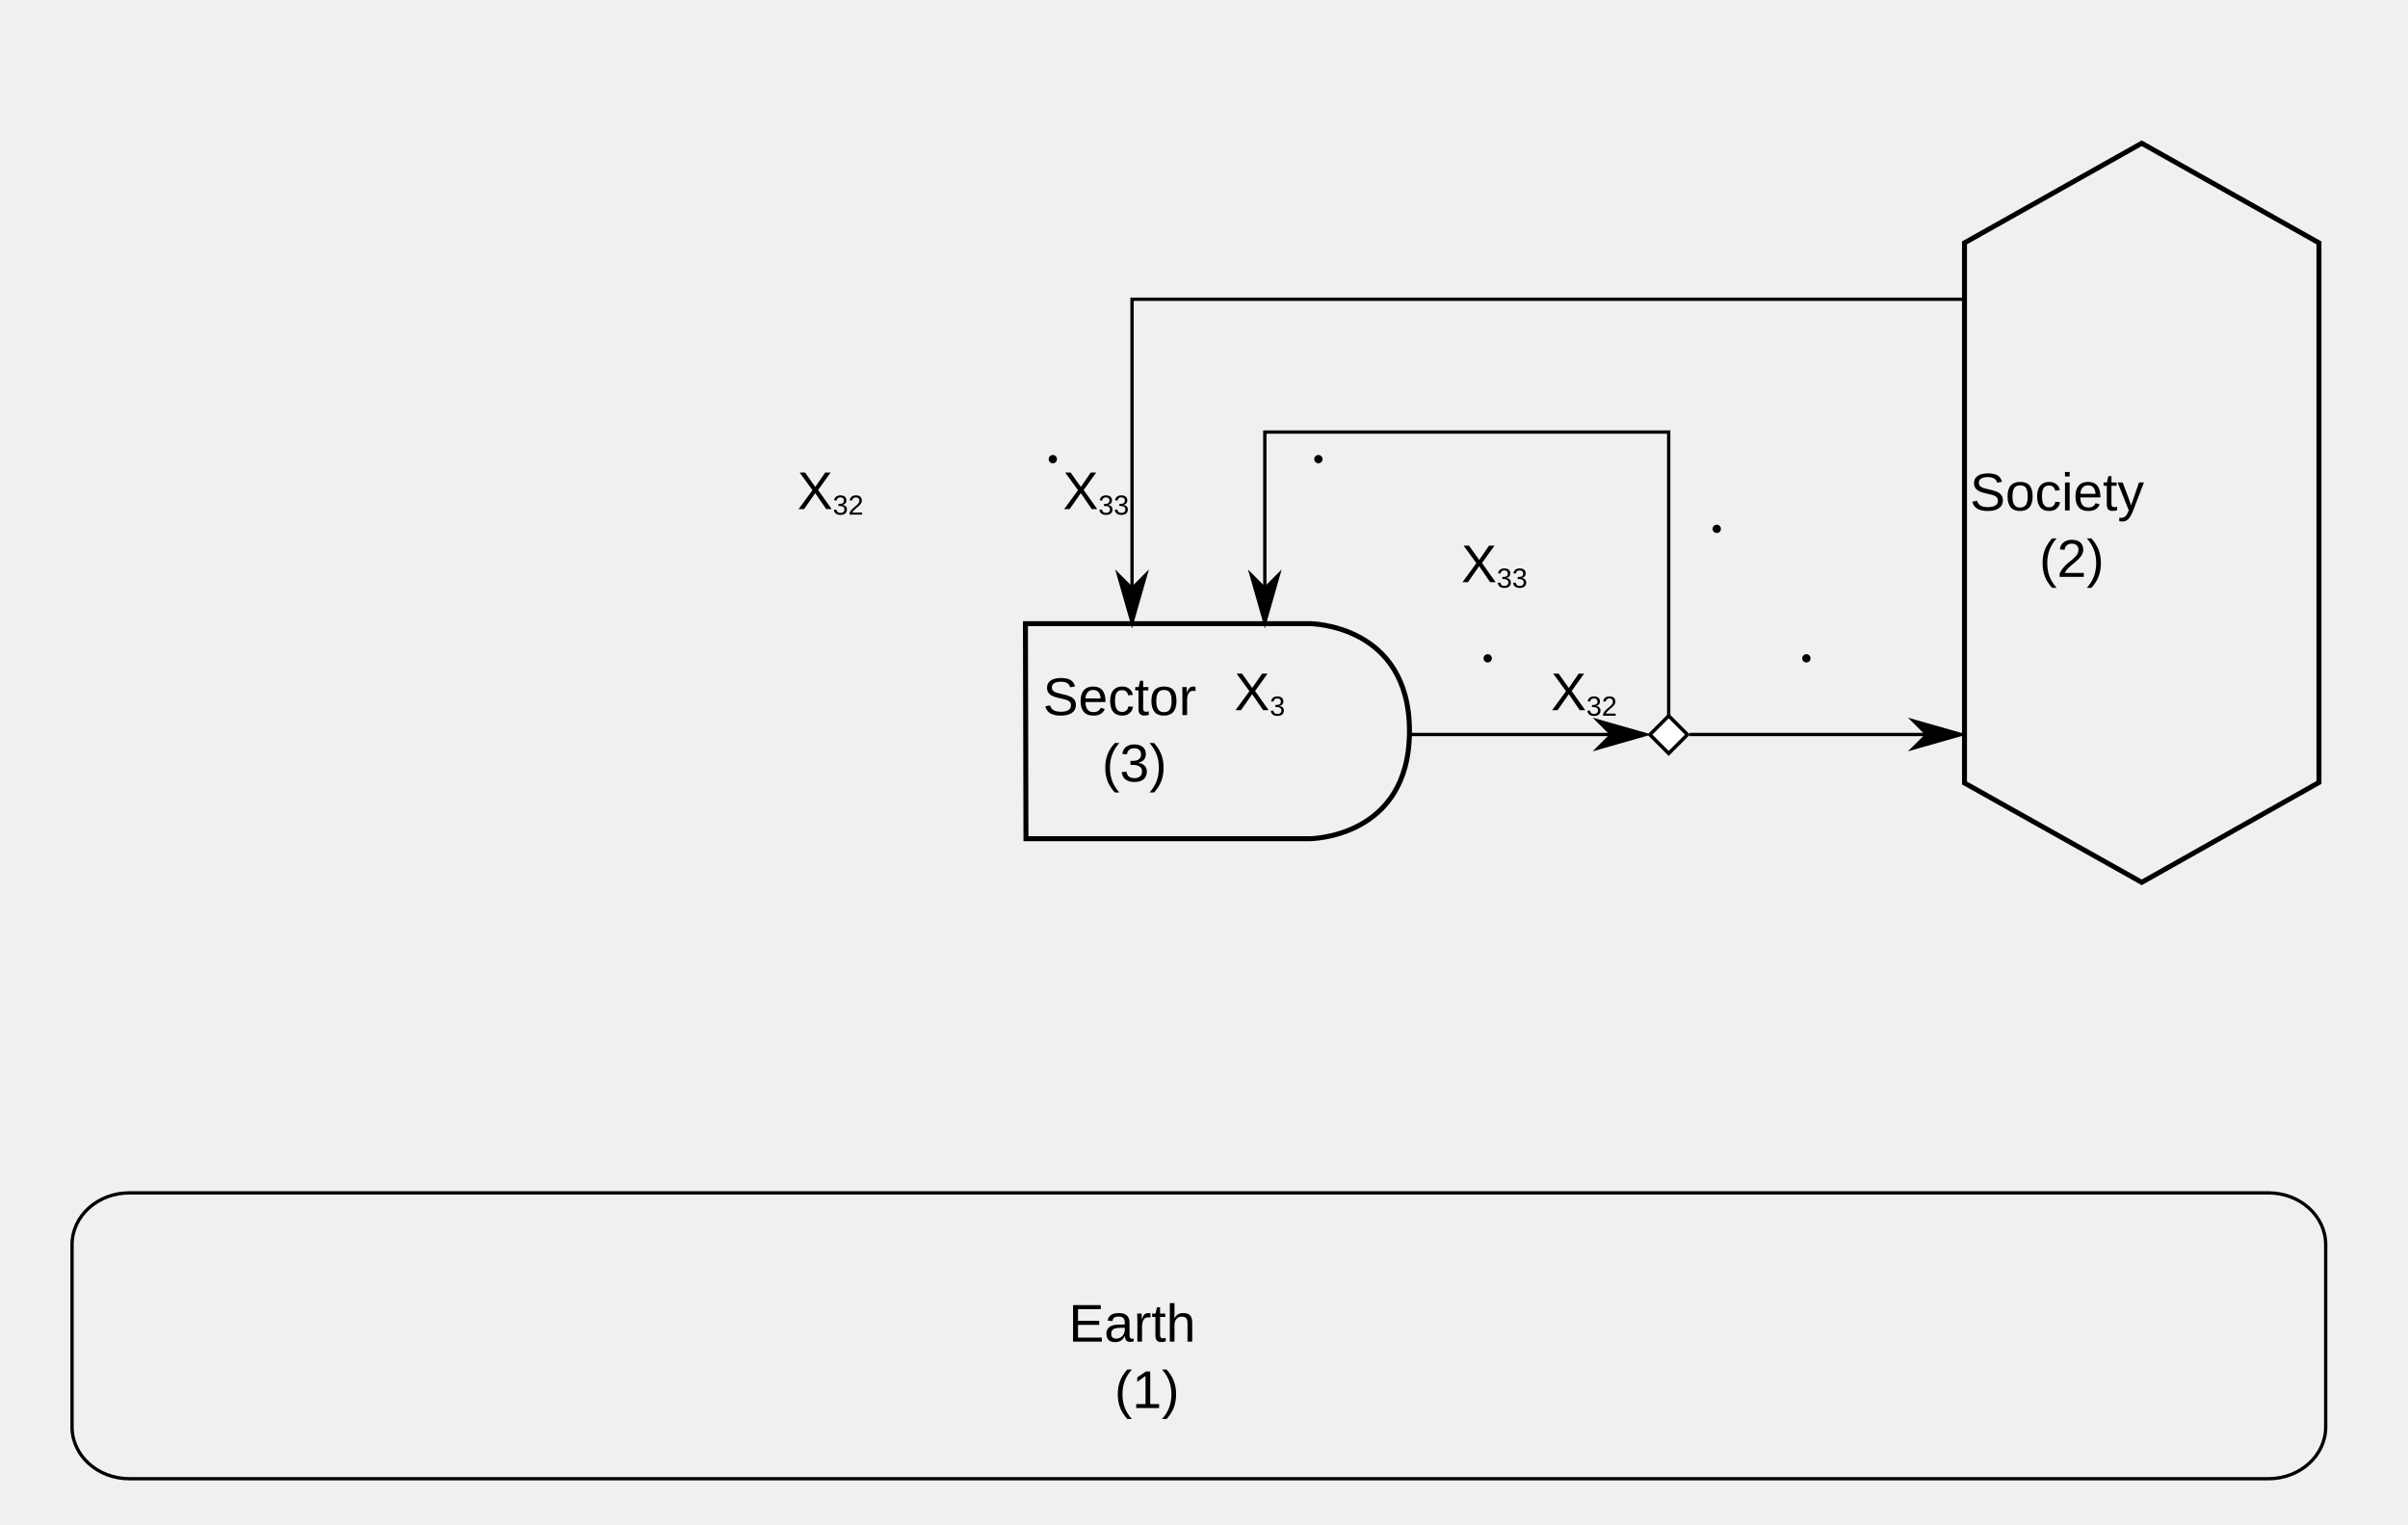
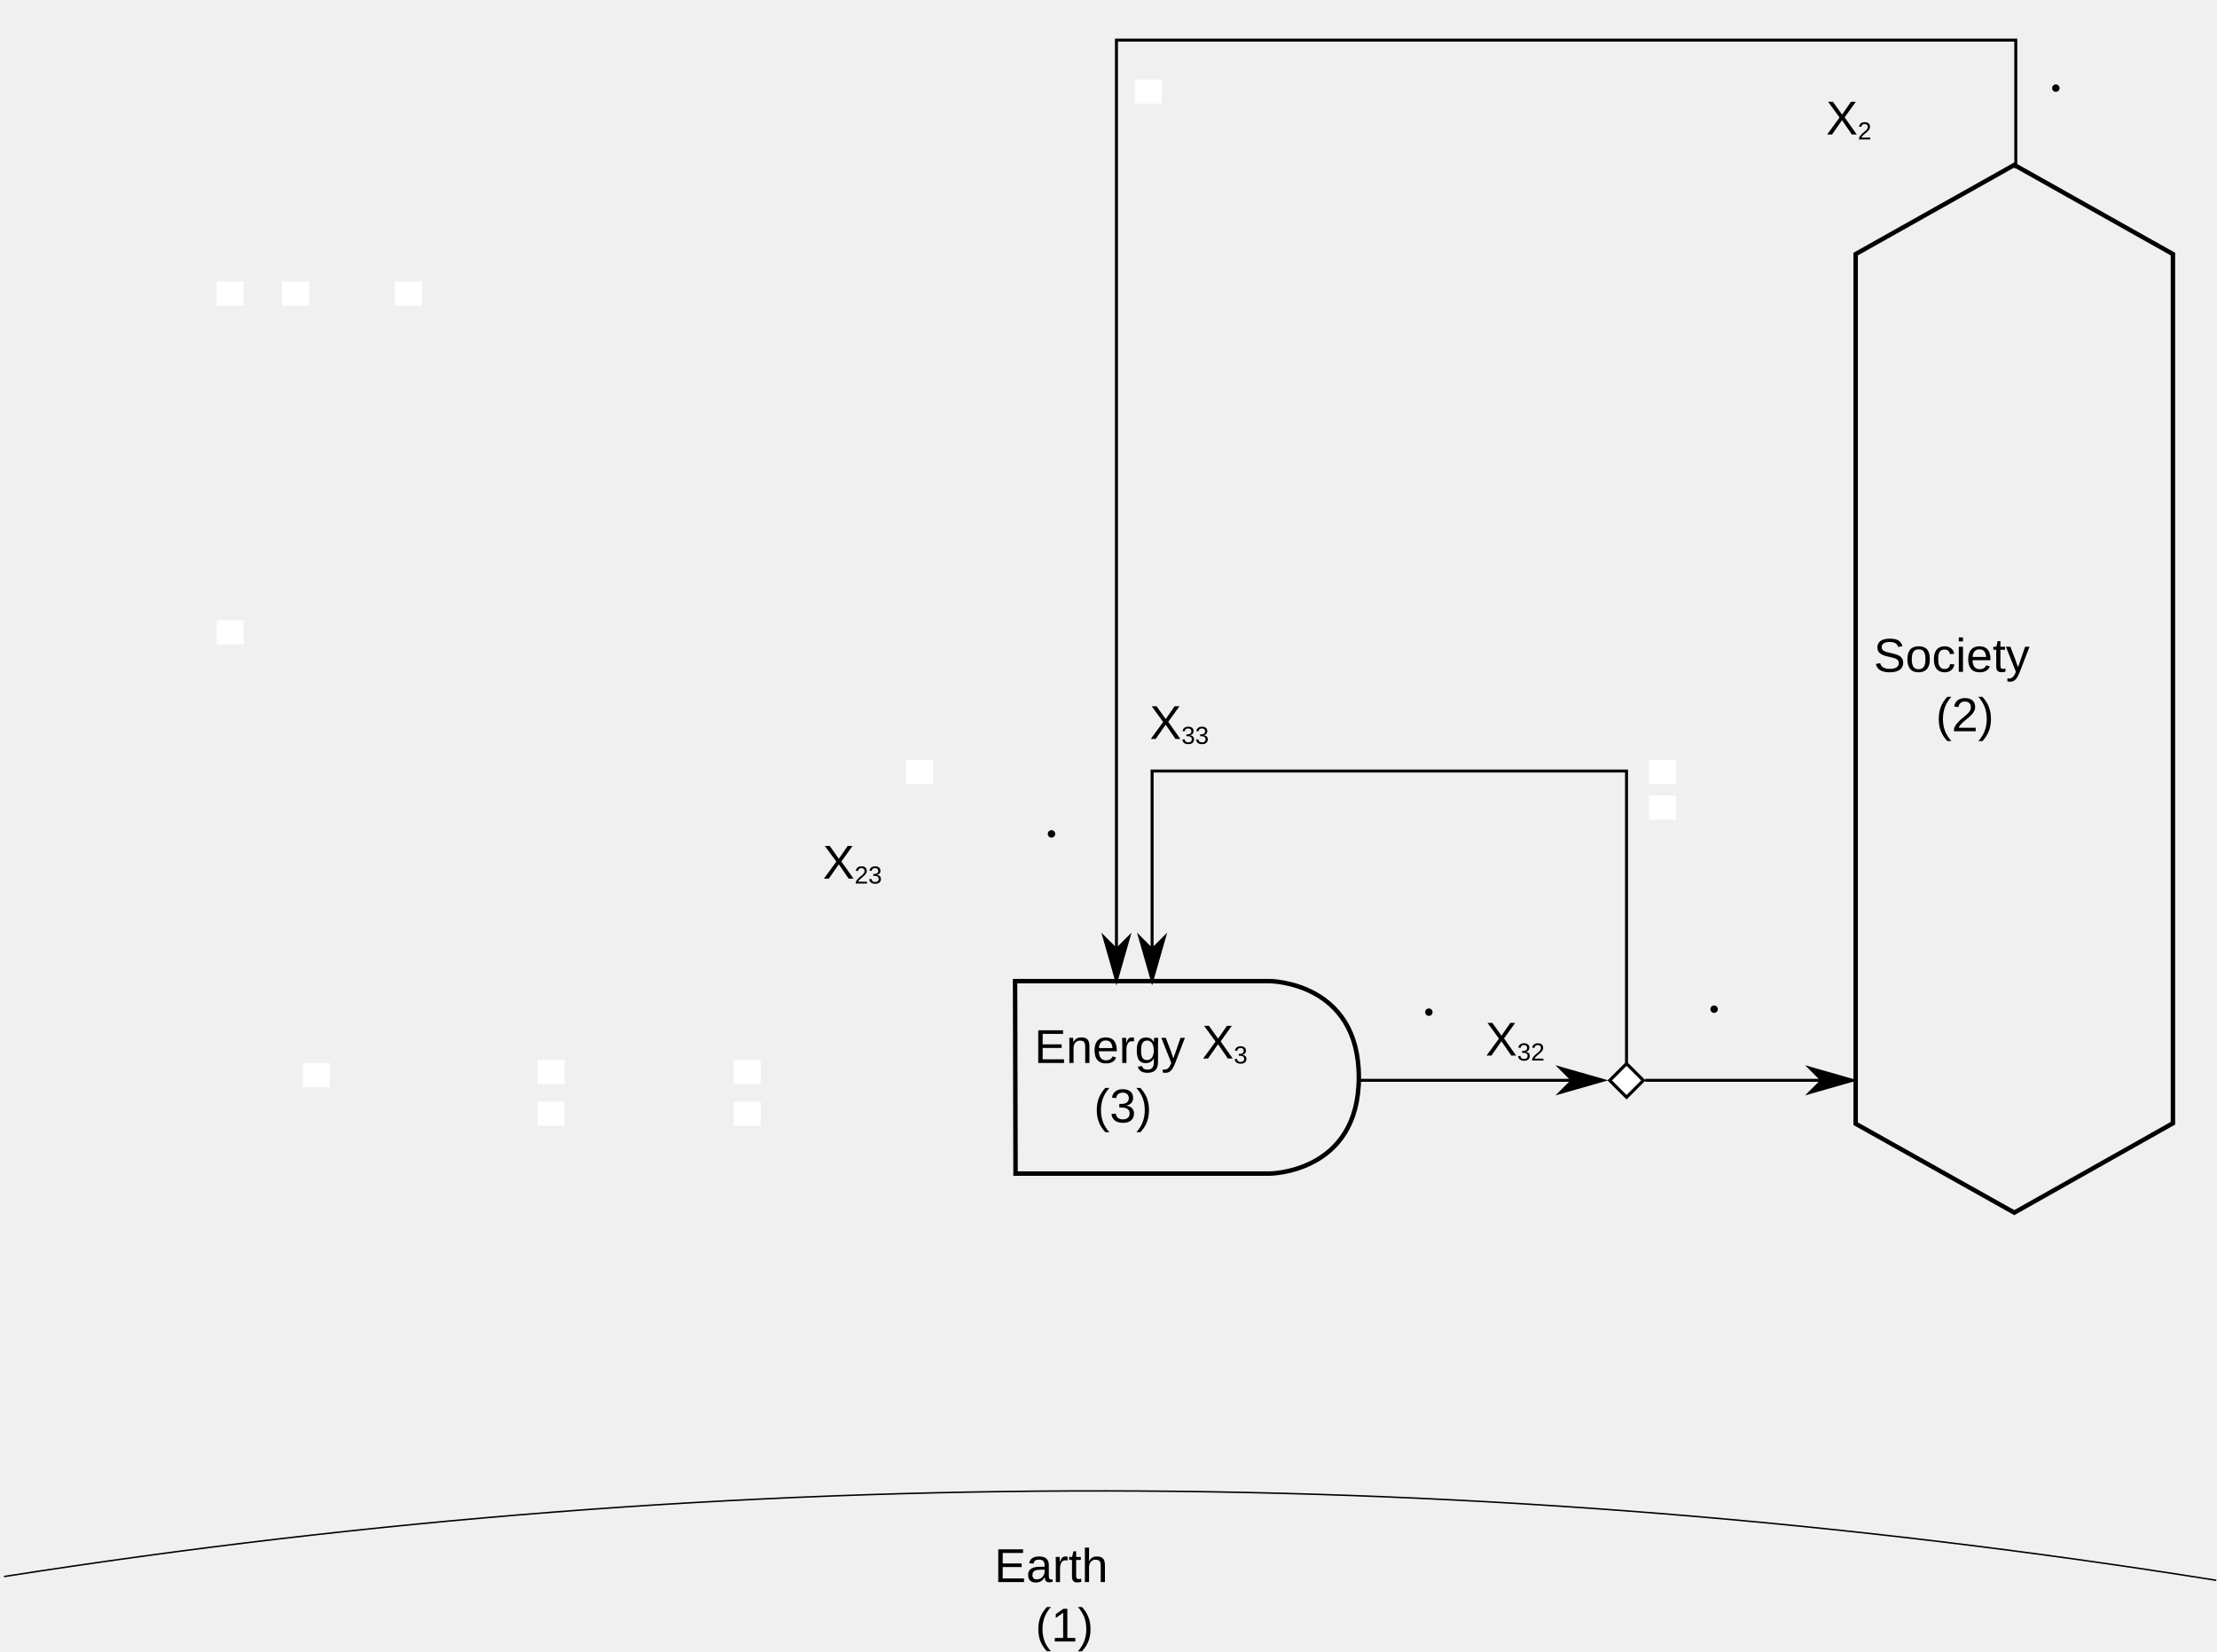
- <svg xmlns="http://www.w3.org/2000/svg" version="1.1" width="1450.794" height="918.519" id="svg2" xml:space="preserve">
+ <svg xmlns="http://www.w3.org/2000/svg" version="1.1" width="1492.215" height="1111.64" id="svg2" xml:space="preserve">
  <defs id="defs6">
    <marker orient="auto" refY="0" refX="0" id="Arrow1Lstart" style="overflow:visible">
      <path id="path4143" d="M 0,0 5,-5 -12.5,0 5,5 0,0 z" style="fill-rule:evenodd;stroke:#000000;stroke-width:1pt;marker-start:none" transform="matrix(0.8,0,0,0.8,10,0)" />
    </marker>
    <marker orient="auto" refY="0" refX="0" id="Arrow1Lend" style="overflow:visible">
      <path id="path4132" d="M 0,0 5,-5 -12.5,0 5,5 0,0 z" style="fill-rule:evenodd;stroke:#000000;stroke-width:1pt;marker-start:none" transform="matrix(-0.8,0,0,-0.8,-10,0)" />
    </marker>
    <marker style="overflow:visible" id="InfiniteLineStart" refX="0" refY="0" orient="auto">
      <g id="g4065" transform="translate(-13,0)">
        <circle d="M 3.8,0 C 3.8,0.442 3.442,0.8 3,0.8 2.558,0.8 2.2,0.442 2.2,0 c 0,-0.442 0.358,-0.8 0.8,-0.8 0.442,0 0.8,0.358 0.8,0.8 z" id="circle4067" r="0.8" cy="0" cx="3" />
        <circle d="M 7.3,0 C 7.3,0.442 6.942,0.8 6.5,0.8 6.058,0.8 5.7,0.442 5.7,0 c 0,-0.442 0.358,-0.8 0.8,-0.8 0.442,0 0.8,0.358 0.8,0.8 z" id="circle4069" r="0.8" cy="0" cx="6.5" />
        <circle d="M 10.8,0 C 10.8,0.442 10.442,0.8 10,0.8 9.558,0.8 9.2,0.442 9.2,0 c 0,-0.442 0.358,-0.8 0.8,-0.8 0.442,0 0.8,0.358 0.8,0.8 z" id="circle4071" r="0.8" cy="0" cx="10" />
      </g>
    </marker>
    <marker orient="auto" refY="0" refX="0" id="InfiniteLineStart-3" style="overflow:visible">
      <g transform="translate(-13,0)" id="g4065-9">
        <circle cx="3" cy="0" r="0.8" id="circle4067-9" d="M 3.8,0 C 3.8,0.442 3.442,0.8 3,0.8 2.558,0.8 2.2,0.442 2.2,0 c 0,-0.442 0.358,-0.8 0.8,-0.8 0.442,0 0.8,0.358 0.8,0.8 z" />
        <circle cx="6.5" cy="0" r="0.8" id="circle4069-7" d="M 7.3,0 C 7.3,0.442 6.942,0.8 6.5,0.8 6.058,0.8 5.7,0.442 5.7,0 c 0,-0.442 0.358,-0.8 0.8,-0.8 0.442,0 0.8,0.358 0.8,0.8 z" />
        <circle cx="10" cy="0" r="0.8" id="circle4071-0" d="M 10.8,0 C 10.8,0.442 10.442,0.8 10,0.8 9.558,0.8 9.2,0.442 9.2,0 c 0,-0.442 0.358,-0.8 0.8,-0.8 0.442,0 0.8,0.358 0.8,0.8 z" />
      </g>
    </marker>
    <marker style="overflow:visible" id="Arrow1Lend-0" refX="0" refY="0" orient="auto">
      <path transform="matrix(-0.8,0,0,-0.8,-10,0)" style="fill-rule:evenodd;stroke:#000000;stroke-width:1pt;marker-start:none" d="M 0,0 5,-5 -12.5,0 5,5 0,0 z" id="path4132-2" />
    </marker>
    <marker style="overflow:visible" id="Arrow1Lstart-7" refX="0" refY="0" orient="auto">
      <path transform="matrix(0.8,0,0,0.8,10,0)" style="fill-rule:evenodd;stroke:#000000;stroke-width:1pt;marker-start:none" d="M 0,0 5,-5 -12.5,0 5,5 0,0 z" id="path4143-9" />
    </marker>
-     <marker style="overflow:visible" id="EmptyDiamondL" refX="0.0" refY="0.0" orient="auto">
-       <path transform="scale(0.8)" style="fill-rule:evenodd;fill:#FFFFFF;stroke:#000000;stroke-width:1.0pt;marker-start:none" d="M 0,-7.071 L -7.071,0 L 0,7.071 L 7.071,0 L 0,-7.071 z " id="path4169" />
+     <marker style="overflow:visible" id="EmptyDiamondL" refX="0" refY="0" orient="auto">
+       <path transform="scale(0.8,0.8)" style="fill:#ffffff;fill-rule:evenodd;stroke:#000000;stroke-width:1pt;marker-start:none" d="M 0,-7.071 -7.071,0 0,7.071 7.071,0 0,-7.071 z" id="path4169" />
    </marker>
    <marker orient="auto" refY="0" refX="0" id="InfiniteLineStart-0" style="overflow:visible">
      <g transform="translate(-13,0)" id="g4065-5">
        <circle cx="3" cy="0" r="0.8" id="circle4067-6" d="M 3.8,0 C 3.8,0.442 3.442,0.8 3,0.8 2.558,0.8 2.2,0.442 2.2,0 c 0,-0.442 0.358,-0.8 0.8,-0.8 0.442,0 0.8,0.358 0.8,0.8 z" />
        <circle cx="6.5" cy="0" r="0.8" id="circle4069-78" d="M 7.3,0 C 7.3,0.442 6.942,0.8 6.5,0.8 6.058,0.8 5.7,0.442 5.7,0 c 0,-0.442 0.358,-0.8 0.8,-0.8 0.442,0 0.8,0.358 0.8,0.8 z" />
        <circle cx="10" cy="0" r="0.8" id="circle4071-06" d="M 10.8,0 C 10.8,0.442 10.442,0.8 10,0.8 9.558,0.8 9.2,0.442 9.2,0 c 0,-0.442 0.358,-0.8 0.8,-0.8 0.442,0 0.8,0.358 0.8,0.8 z" />
      </g>
    </marker>
    <marker style="overflow:visible" id="Arrow1Lend-7" refX="0" refY="0" orient="auto">
      <path transform="matrix(-0.8,0,0,-0.8,-10,0)" style="fill-rule:evenodd;stroke:#000000;stroke-width:1pt;marker-start:none" d="M 0,0 5,-5 -12.5,0 5,5 0,0 z" id="path4132-0" />
    </marker>
    <marker style="overflow:visible" id="Arrow1Lstart-0" refX="0" refY="0" orient="auto">
      <path transform="matrix(0.8,0,0,0.8,10,0)" style="fill-rule:evenodd;stroke:#000000;stroke-width:1pt;marker-start:none" d="M 0,0 5,-5 -12.5,0 5,5 0,0 z" id="path4143-5" />
    </marker>
  </defs>
-   <g transform="matrix(1.25,0,0,-1.25,797.0021,416.4022)" id="g10">
+   <g transform="matrix(1.25,0,0,-1.25,862.4153,701.1359)" id="g10">
    <g id="g12">
-       <rect style="fill:none;stroke:#000000;stroke-width:1.6;stroke-linecap:butt;stroke-linejoin:miter;stroke-miterlimit:4;stroke-opacity:1;stroke-dasharray:none;stroke-dashoffset:0" id="rect4109" width="137.754" height="1086.244" x="241.74" y="-483.366" transform="matrix(0,-1,-1,0,0,0)" rx="24.934" ry="27.614" />
-       <text transform="scale(1,-1)" id="text4115" y="313.416" x="-59.893" style="font-size:25.6px;font-style:normal;font-variant:normal;font-weight:normal;font-stretch:normal;text-align:center;line-height:125%;letter-spacing:0px;word-spacing:0px;text-anchor:middle;fill:#000000;fill-opacity:1;stroke:none;font-family:Arial;-inkscape-font-specification:Arial" xml:space="preserve">
-         <tspan y="313.416" x="-59.893" id="tspan4117">Earth</tspan>
-         <tspan y="345.416" x="-59.893" id="tspan4119">(1)</tspan>
+       <path id="path4319" d="m 395.495,470.299 0,69.01 -484.262,0 0,-505.944" style="fill:none;stroke:#000000;stroke-width:1.6;stroke-linecap:butt;stroke-linejoin:miter;stroke-opacity:1;marker-start:none;marker-end:url(#Arrow1Lend)" />
+       <path style="fill:none;stroke:#000000;stroke-width:1.6;stroke-linecap:butt;stroke-linejoin:miter;stroke-opacity:1;marker-start:url(#EmptyDiamondL);marker-end:url(#Arrow1Lend)" d="m 185.895,-20.901 0,166.61 -255.462,0 0,-112.344" id="path3112" />
+       <rect style="fill:#ffffff;fill-opacity:1;stroke:none" id="rect5371" width="14.543" height="13.012" x="-400.47" y="9.886" transform="scale(1,-1)" />
+       <rect style="fill:#ffffff;fill-opacity:1;stroke:none" id="rect5375" width="14.543" height="13.012" x="-294.87" y="9.886" transform="scale(1,-1)" />
+       <rect transform="scale(1,-1)" y="32.286" x="-400.47" height="13.012" width="14.543" id="rect5377" style="fill:#ffffff;fill-opacity:1;stroke:none" />
+       <rect transform="scale(1,-1)" y="32.286" x="-294.87" height="13.012" width="14.543" id="rect5381" style="fill:#ffffff;fill-opacity:1;stroke:none" />
+       <rect transform="scale(1,-1)" y="11.486" x="-526.87" height="13.012" width="14.543" id="rect5369" style="fill:#ffffff;fill-opacity:1;stroke:none" />
+       <rect transform="scale(1,-1)" y="-518.114" x="-78.87" height="13.012" width="14.543" id="rect5350" style="fill:#ffffff;fill-opacity:1;stroke:none" />
+       <rect style="fill:#ffffff;fill-opacity:1;stroke:none" id="rect5363" width="14.543" height="13.012" x="-538.07" y="-409.314" transform="scale(1,-1)" />
+       <rect transform="scale(1,-1)" y="-409.314" x="-573.27" height="13.012" width="14.543" id="rect5365" style="fill:#ffffff;fill-opacity:1;stroke:none" />
+       <rect style="fill:#ffffff;fill-opacity:1;stroke:none" id="rect5367" width="14.543" height="13.012" x="-573.27" y="-226.914" transform="scale(1,-1)" />
+       <path d="m 195.957,-20.841 111.394,0" id="path6395" style="fill:none;stroke:#000000;stroke-width:1.6;stroke-linecap:butt;stroke-linejoin:miter;stroke-miterlimit:4;stroke-opacity:1;stroke-dasharray:none;marker-end:url(#Arrow1Lend-7)" />
+       <rect style="fill:#ffffff;fill-opacity:1;stroke:none" id="rect4279" width="14.543" height="13.012" x="197.93" y="-132.514" transform="scale(1,-1)" />
+       <rect transform="scale(1,-1)" y="-151.714" x="197.93" height="13.012" width="14.543" id="rect4277" style="fill:#ffffff;fill-opacity:1;stroke:none" />
+       <rect style="fill:#ffffff;fill-opacity:1;stroke:none" id="rect4275" width="18.179" height="16.265" x="544.414" y="226.759" transform="matrix(0.8,0,0,-0.8,-637.6017,333.1218)" />
+       <text transform="scale(1,-1)" id="text4115" y="291.016" x="-91.893" style="font-size:25.6px;font-style:normal;font-variant:normal;font-weight:normal;font-stretch:normal;text-align:center;line-height:125%;letter-spacing:0px;word-spacing:0px;text-anchor:middle;fill:#000000;fill-opacity:1;stroke:none;font-family:Arial;-inkscape-font-specification:Arial" xml:space="preserve">
+         <tspan y="291.016" x="-91.893" id="tspan4117">Earth</tspan>
+         <tspan y="323.016" x="-91.893" id="tspan4119">(1)</tspan>
      </text>
-       <g id="g3904" transform="translate(4.656204,0)">
-         <text transform="scale(1,-1)" id="text3119" y="-87.124" x="388.306" style="font-size:25.6px;font-style:normal;font-variant:normal;font-weight:normal;font-stretch:normal;text-align:center;line-height:125%;letter-spacing:0px;word-spacing:0px;text-anchor:middle;fill:#000000;fill-opacity:1;stroke:none;font-family:Arial;-inkscape-font-specification:Arial" xml:space="preserve">
-           <tspan y="-87.124" x="388.306" id="tspan3123">Society</tspan>
-           <tspan y="-55.124" x="388.306" id="tspan3125">(2)</tspan>
-         </text>
-         <path style="fill:none;stroke:#000000;stroke-width:2.4;stroke-linecap:butt;stroke-linejoin:miter;stroke-miterlimit:4;stroke-opacity:1;stroke-dasharray:none" id="path4124" d="m 304.615,-44.212 0,260.3 85.42,48 85.417,-48 0,-260.047 -85.417,-48.125 z" />
-       </g>
+       <text xml:space="preserve" style="font-size:25.6px;font-style:normal;font-variant:normal;font-weight:normal;font-stretch:normal;text-align:center;line-height:125%;letter-spacing:0px;word-spacing:0px;text-anchor:middle;fill:#000000;fill-opacity:1;stroke:none;font-family:Arial;-inkscape-font-specification:Arial" x="392.962" y="-199.124" id="text3119" transform="scale(1,-1)">
+         <tspan id="tspan3123" x="392.962" y="-199.124">Society</tspan>
+         <tspan id="tspan3125" x="392.962" y="-167.124">(2)</tspan>
+       </text>
+       <path d="m 309.271,-44.212 0,468.3 85.42,48 85.417,-48 0,-468.047 -85.417,-48.125 z" id="path4124" style="fill:none;stroke:#000000;stroke-width:2.4;stroke-linecap:butt;stroke-linejoin:miter;stroke-miterlimit:4;stroke-opacity:1;stroke-dasharray:none" />
      <text xml:space="preserve" style="font-size:40px;font-style:normal;font-weight:normal;line-height:125%;letter-spacing:0px;word-spacing:0px;fill:#000000;fill-opacity:1;stroke:none;font-family:Sans" x="1491.808" y="664.912" id="text3105" transform="matrix(0.8,0,0,-0.8,-637.6017,333.1218)">
        <tspan id="tspan3107" x="1491.808" y="664.912" />
      </text>
      <g id="g10-3" transform="translate(1225.022,-64.78471)">
        <g id="g12-9">
          <text transform="matrix(0.8,0,0,-0.8,-637.6017,333.1218)" id="text3105-3" y="664.912" x="1491.808" style="font-size:40px;font-style:normal;font-weight:normal;line-height:125%;letter-spacing:0px;word-spacing:0px;fill:#000000;fill-opacity:1;stroke:none;font-family:Sans" xml:space="preserve">
            <tspan y="664.912" x="1491.808" id="tspan3107-8" />
          </text>
        </g>
      </g>
-       <path style="fill:none;stroke:#000000;stroke-width:1.6;stroke-linecap:butt;stroke-linejoin:miter;stroke-miterlimit:4;stroke-opacity:1;stroke-dasharray:none;marker-end:url(#Arrow1Lend-7)" id="path24" d="m 40.757,-20.841 114.594,0" />
+       <path style="fill:none;stroke:#000000;stroke-width:1.6;stroke-linecap:butt;stroke-linejoin:miter;stroke-miterlimit:4;stroke-opacity:1;stroke-dasharray:none;marker-end:url(#Arrow1Lend-7)" id="path24" d="m 40.757,-20.841 132.194,0" />
      <g id="g5963" transform="translate(-21.79792,11.2)">
-         <g id="g5970">
-           <path style="fill:none;stroke:#000000;stroke-width:2.4;stroke-linecap:butt;stroke-linejoin:miter;stroke-miterlimit:4;stroke-opacity:1;stroke-dasharray:none" id="path14" d="m -121.554,21.379 137.1,0 c 0,0 48,-0.209 48,-51.82 -2.6e-4,-51.611 -48,-51.817 -48,-51.817 l -136.847,0 z" />
-           <text transform="scale(1,-1)" id="text3085" y="22.689" x="-29.904" style="font-size:25.6px;font-style:normal;font-variant:normal;font-weight:normal;font-stretch:normal;text-align:center;line-height:125%;letter-spacing:0px;word-spacing:0px;text-anchor:middle;fill:#000000;fill-opacity:1;stroke:none;font-family:Arial;-inkscape-font-specification:Arial" xml:space="preserve">
-             <tspan y="22.689" x="-29.904" id="tspan3089">Sector</tspan>
-             <tspan id="tspan3115" y="54.689" x="-29.904">(3)</tspan>
-           </text>
-         </g>
+         <path d="m -121.554,21.379 137.1,0 c 0,0 48,-0.209 48,-51.82 -2.6e-4,-51.611 -48,-51.817 -48,-51.817 l -136.847,0 z" id="path14" style="fill:none;stroke:#000000;stroke-width:2.4;stroke-linecap:butt;stroke-linejoin:miter;stroke-miterlimit:4;stroke-opacity:1;stroke-dasharray:none" />
+         <text xml:space="preserve" style="font-size:25.6px;font-style:normal;font-variant:normal;font-weight:normal;font-stretch:normal;text-align:center;line-height:125%;letter-spacing:0px;word-spacing:0px;text-anchor:middle;fill:#000000;fill-opacity:1;stroke:none;font-family:Arial;-inkscape-font-specification:Arial" x="-31.504" y="22.689" id="text3085" transform="scale(1,-1)">
+           <tspan id="tspan3089" x="-31.504" y="22.689">Energy</tspan>
+           <tspan x="-31.504" y="54.689" id="tspan3115">(3)</tspan>
+         </text>
      </g>
-       <path id="path4774" d="m 166.695,-20.901 0,145.81 -194.662,0 0,-91.544" style="fill:none;stroke:#000000;stroke-width:1.6;stroke-linecap:butt;stroke-linejoin:miter;stroke-opacity:1;marker-start:url(#EmptyDiamondL);marker-end:url(#Arrow1Lend)" />
      <text transform="scale(1,-1)" id="text4981" y="9.113" x="95.607" style="font-size:25.6px;font-style:normal;font-variant:normal;font-weight:normal;font-stretch:normal;text-align:end;line-height:125%;letter-spacing:0px;word-spacing:0px;text-anchor:end;fill:#000000;fill-opacity:1;stroke:none;font-family:Arial;-inkscape-font-specification:Arial" xml:space="preserve">
        <tspan y="9.113" x="95.607" id="tspan4983">X<tspan id="tspan4985" style="font-size:52%;baseline-shift:sub">3</tspan>
        </tspan>
      </text>
-       <text xml:space="preserve" style="font-size:25.6px;font-style:normal;font-variant:normal;font-weight:normal;font-stretch:normal;text-align:end;line-height:125%;letter-spacing:0px;word-spacing:0px;text-anchor:end;fill:#000000;fill-opacity:1;stroke:none;font-family:Arial;-inkscape-font-specification:Arial" x="212.407" y="-52.572" id="text4993" transform="scale(1,-1)">
-         <tspan id="tspan4995" x="212.407" y="-52.572">X<tspan style="font-size:52%;baseline-shift:sub" id="tspan4997">33</tspan>
+       <path transform="matrix(0.07404241,0,0,-0.1031305,92.9436,41.6853)" d="m -155.143,250.419 c 0,10.71 -12.093,19.393 -27.012,19.393 -14.918,0 -27.012,-8.682 -27.012,-19.393 0,-10.71 12.093,-19.393 27.012,-19.393 14.918,0 27.012,8.682 27.012,19.393 z" id="path3125" style="fill:#000000;fill-opacity:1;stroke:none" />
+       <text xml:space="preserve" style="font-size:25.6px;font-style:normal;font-variant:normal;font-weight:normal;font-stretch:normal;text-align:end;line-height:125%;letter-spacing:0px;word-spacing:0px;text-anchor:end;fill:#000000;fill-opacity:1;stroke:none;font-family:Arial;-inkscape-font-specification:Arial" x="74.807" y="-162.972" id="text3116" transform="scale(1,-1)">
+         <tspan id="tspan3118" x="74.807" y="-162.972">X<tspan style="font-size:52%;baseline-shift:sub" id="tspan3120">33</tspan>
        </tspan>
      </text>
-       <text transform="scale(1,-1)" id="text5029" y="-87.772" x="20.407" style="font-size:25.6px;font-style:normal;font-variant:normal;font-weight:normal;font-stretch:normal;text-align:end;line-height:125%;letter-spacing:0px;word-spacing:0px;text-anchor:end;fill:#000000;fill-opacity:1;stroke:none;font-family:Arial;-inkscape-font-specification:Arial" xml:space="preserve">
-         <tspan y="-87.772" x="20.407" id="tspan5031">X<tspan id="tspan5033" style="font-size:52%;baseline-shift:sub">33</tspan>
+       <text xml:space="preserve" style="font-size:25.6px;font-style:normal;font-variant:normal;font-weight:normal;font-stretch:normal;text-align:end;line-height:125%;letter-spacing:0px;word-spacing:0px;text-anchor:end;fill:#000000;fill-opacity:1;stroke:none;font-family:Arial;-inkscape-font-specification:Arial" x="255.607" y="7.513" id="text4223" transform="scale(1,-1)">
+         <tspan id="tspan4225" x="255.607" y="7.513">X<tspan style="font-size:52%;baseline-shift:sub" id="tspan4227">32</tspan>
        </tspan>
      </text>
-       <path transform="matrix(0.07404241,0,0,-0.1031305,11.34359,137.6853)" d="m -155.143,250.419 c 0,10.71 -12.093,19.393 -27.012,19.393 -14.918,0 -27.012,-8.682 -27.012,-19.393 0,-10.71 12.093,-19.393 27.012,-19.393 14.918,0 27.012,8.682 27.012,19.393 z" id="path3105" style="fill:#000000;fill-opacity:1;stroke:none" />
-       <path transform="matrix(0.07404241,0,0,-0.1031305,92.9436,41.6853)" d="m -155.143,250.419 c 0,10.71 -12.093,19.393 -27.012,19.393 -14.918,0 -27.012,-8.682 -27.012,-19.393 0,-10.71 12.093,-19.393 27.012,-19.393 14.918,0 27.012,8.682 27.012,19.393 z" id="path3125" style="fill:#000000;fill-opacity:1;stroke:none" />
-       <path style="fill:#000000;fill-opacity:1;stroke:none" id="path3132" d="m -155.143,250.419 c 0,10.71 -12.093,19.393 -27.012,19.393 -14.918,0 -27.012,-8.682 -27.012,-19.393 0,-10.71 12.093,-19.393 27.012,-19.393 14.918,0 27.012,8.682 27.012,19.393 z" transform="matrix(0.07404241,0,0,-0.1031305,203.3436,104.0853)" />
-       <path d="m 176.757,-20.841 130.594,0" id="path6395" style="fill:none;stroke:#000000;stroke-width:1.6;stroke-linecap:butt;stroke-linejoin:miter;stroke-miterlimit:4;stroke-opacity:1;stroke-dasharray:none;marker-end:url(#Arrow1Lend-7)" />
-       <text xml:space="preserve" style="font-size:25.6px;font-style:normal;font-variant:normal;font-weight:normal;font-stretch:normal;text-align:end;line-height:125%;letter-spacing:0px;word-spacing:0px;text-anchor:end;fill:#000000;fill-opacity:1;stroke:none;font-family:Arial;-inkscape-font-specification:Arial" x="255.607" y="9.113" id="text6397" transform="scale(1,-1)">
-         <tspan id="tspan6399" x="255.607" y="9.113">X<tspan style="font-size:52%;baseline-shift:sub" id="tspan6401">32</tspan>
+       <path style="fill:#000000;fill-opacity:1;stroke:none" id="path4229" d="m -155.143,250.419 c 0,10.71 -12.093,19.393 -27.012,19.393 -14.918,0 -27.012,-8.682 -27.012,-19.393 0,-10.71 12.093,-19.393 27.012,-19.393 14.918,0 27.012,8.682 27.012,19.393 z" transform="matrix(0.07404241,0,0,-0.1031305,246.5436,43.2853)" />
+       <text xml:space="preserve" style="font-size:25.6px;font-style:normal;font-variant:normal;font-weight:normal;font-stretch:normal;text-align:end;line-height:125%;letter-spacing:0px;word-spacing:0px;text-anchor:end;fill:#000000;fill-opacity:1;stroke:none;font-family:Arial;-inkscape-font-specification:Arial" x="-101.193" y="-87.772" id="text4231" transform="scale(1,-1)">
+         <tspan id="tspan4233" x="-101.193" y="-87.772">X<tspan style="font-size:52%;baseline-shift:sub" id="tspan4235">23</tspan>
        </tspan>
      </text>
-       <path style="fill:#000000;fill-opacity:1;stroke:none" id="path6403" d="m -155.143,250.419 c 0,10.71 -12.093,19.393 -27.012,19.393 -14.918,0 -27.012,-8.682 -27.012,-19.393 0,-10.71 12.093,-19.393 27.012,-19.393 14.918,0 27.012,8.682 27.012,19.393 z" transform="matrix(0.07404241,0,0,-0.1031305,246.5436,41.6853)" />
-       <path style="fill:none;stroke:#000000;stroke-width:1.6;stroke-linecap:butt;stroke-linejoin:miter;stroke-opacity:1;marker-start:none;marker-end:url(#Arrow1Lend)" d="m 309.095,188.909 -401.062,0 0,-155.544" id="path3074" />
-       <text xml:space="preserve" style="font-size:25.6px;font-style:normal;font-variant:normal;font-weight:normal;font-stretch:normal;text-align:end;line-height:125%;letter-spacing:0px;word-spacing:0px;text-anchor:end;fill:#000000;fill-opacity:1;stroke:none;font-family:Arial;-inkscape-font-specification:Arial" x="-107.593" y="-87.772" id="text4140" transform="scale(1,-1)">
-         <tspan id="tspan4142" x="-107.593" y="-87.772">X<tspan style="font-size:52%;baseline-shift:sub" id="tspan4144">32</tspan>
+       <path style="fill:#000000;fill-opacity:1;stroke:none" id="path4237" d="m -155.143,250.419 c 0,10.71 -12.093,19.393 -27.012,19.393 -14.918,0 -27.012,-8.682 -27.012,-19.393 0,-10.71 12.093,-19.393 27.012,-19.393 14.918,0 27.012,8.682 27.012,19.393 z" transform="matrix(0.07404241,0,0,-0.1031305,-110.2564,137.6853)" />
+       <rect transform="scale(1,-1)" y="-409.314" x="-477.27" height="13.012" width="14.543" id="rect4519" style="fill:#ffffff;fill-opacity:1;stroke:none" />
+       <text xml:space="preserve" style="font-size:25.6px;font-style:normal;font-variant:normal;font-weight:normal;font-stretch:normal;text-align:end;line-height:125%;letter-spacing:0px;word-spacing:0px;text-anchor:end;fill:#000000;fill-opacity:1;stroke:none;font-family:Arial;-inkscape-font-specification:Arial" x="431.607" y="-488.487" id="text4663" transform="scale(1,-1)">
+         <tspan id="tspan4665" x="431.607" y="-488.487">X<tspan style="font-size:52%;baseline-shift:sub" id="tspan4667">2</tspan>
        </tspan>
      </text>
-       <path style="fill:#000000;fill-opacity:1;stroke:none" id="path4146" d="m -155.143,250.419 c 0,10.71 -12.093,19.393 -27.012,19.393 -14.918,0 -27.012,-8.682 -27.012,-19.393 0,-10.71 12.093,-19.393 27.012,-19.393 14.918,0 27.012,8.682 27.012,19.393 z" transform="matrix(0.07404241,0,0,-0.1031305,-116.6564,137.6853)" />
+       <path style="fill:#000000;fill-opacity:1;stroke:none" id="path4669" d="m -155.143,250.419 c 0,10.71 -12.093,19.393 -27.012,19.393 -14.918,0 -27.012,-8.682 -27.012,-19.393 0,-10.71 12.093,-19.393 27.012,-19.393 14.918,0 27.012,8.682 27.012,19.393 z" transform="matrix(0.07404241,0,0,-0.1031305,430.5436,539.2853)" />
+       <path style="fill:none;stroke:#000000;stroke-width:0.8px;stroke-linecap:butt;stroke-linejoin:miter;stroke-opacity:1" d="m -687.781,-288.069 c 394.415,61.799 791.458,61.868 1191.221,-2.005" id="path3256" />
    </g>
  </g>
</svg>
